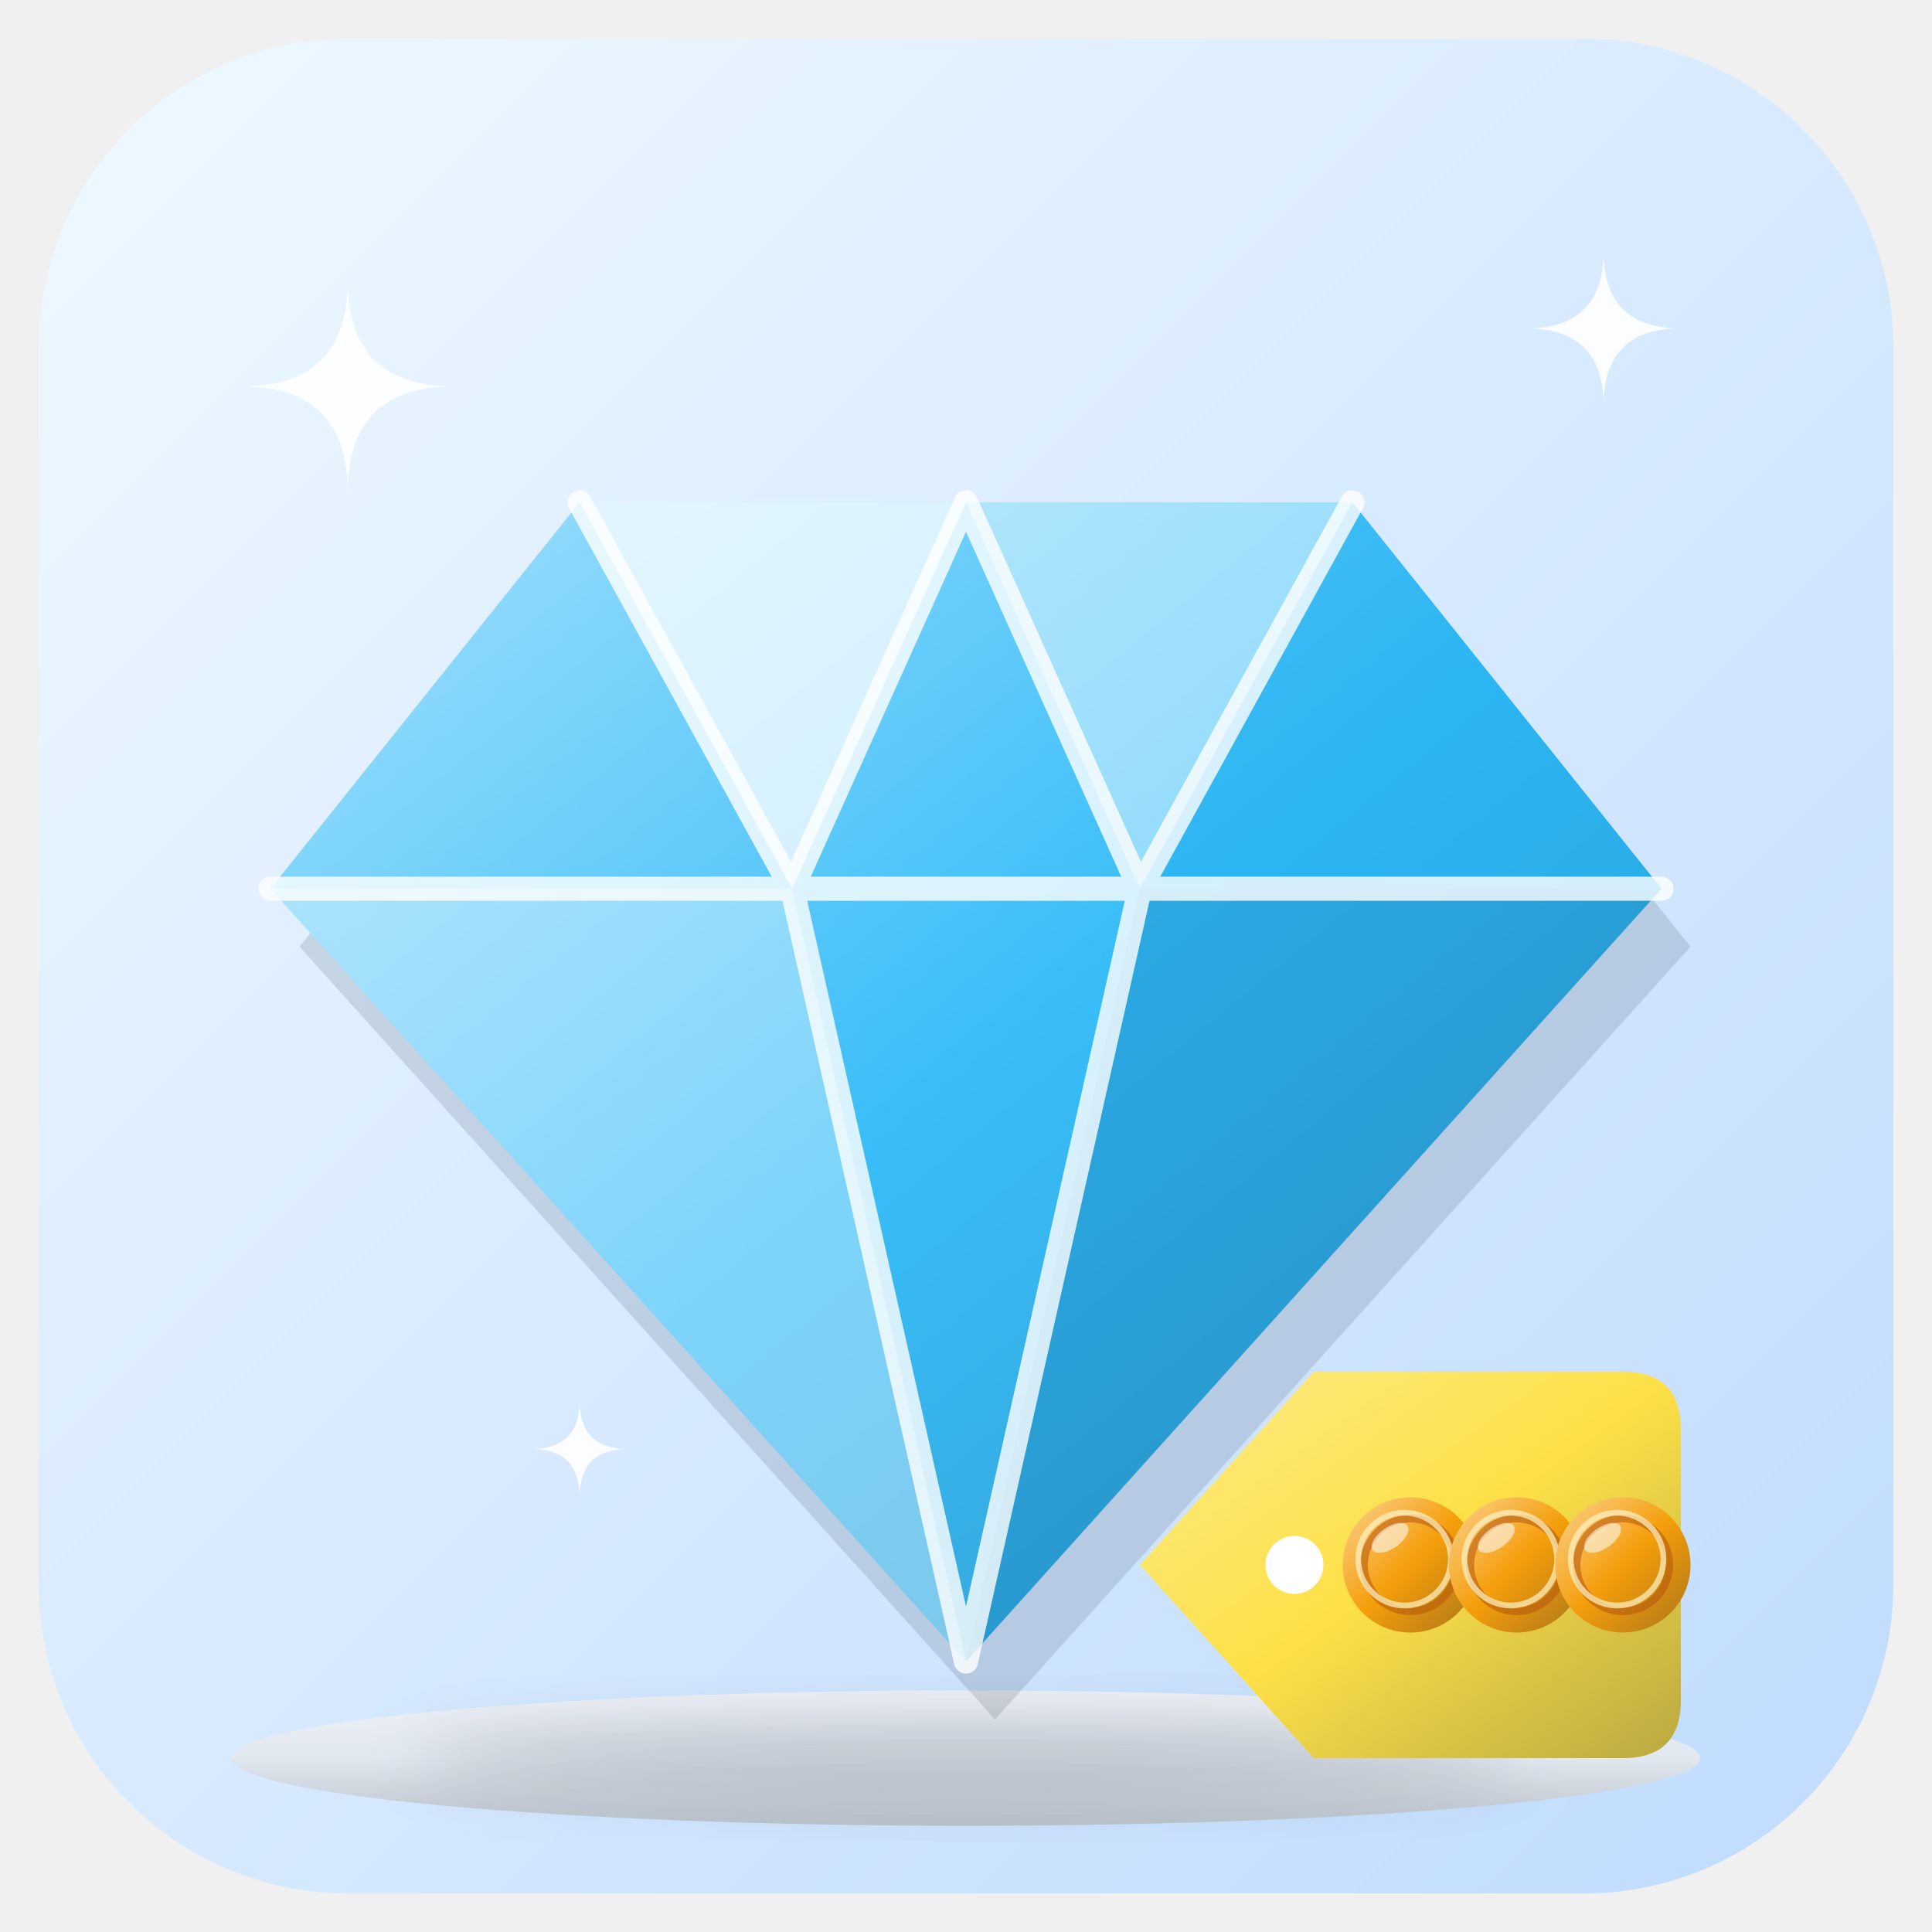
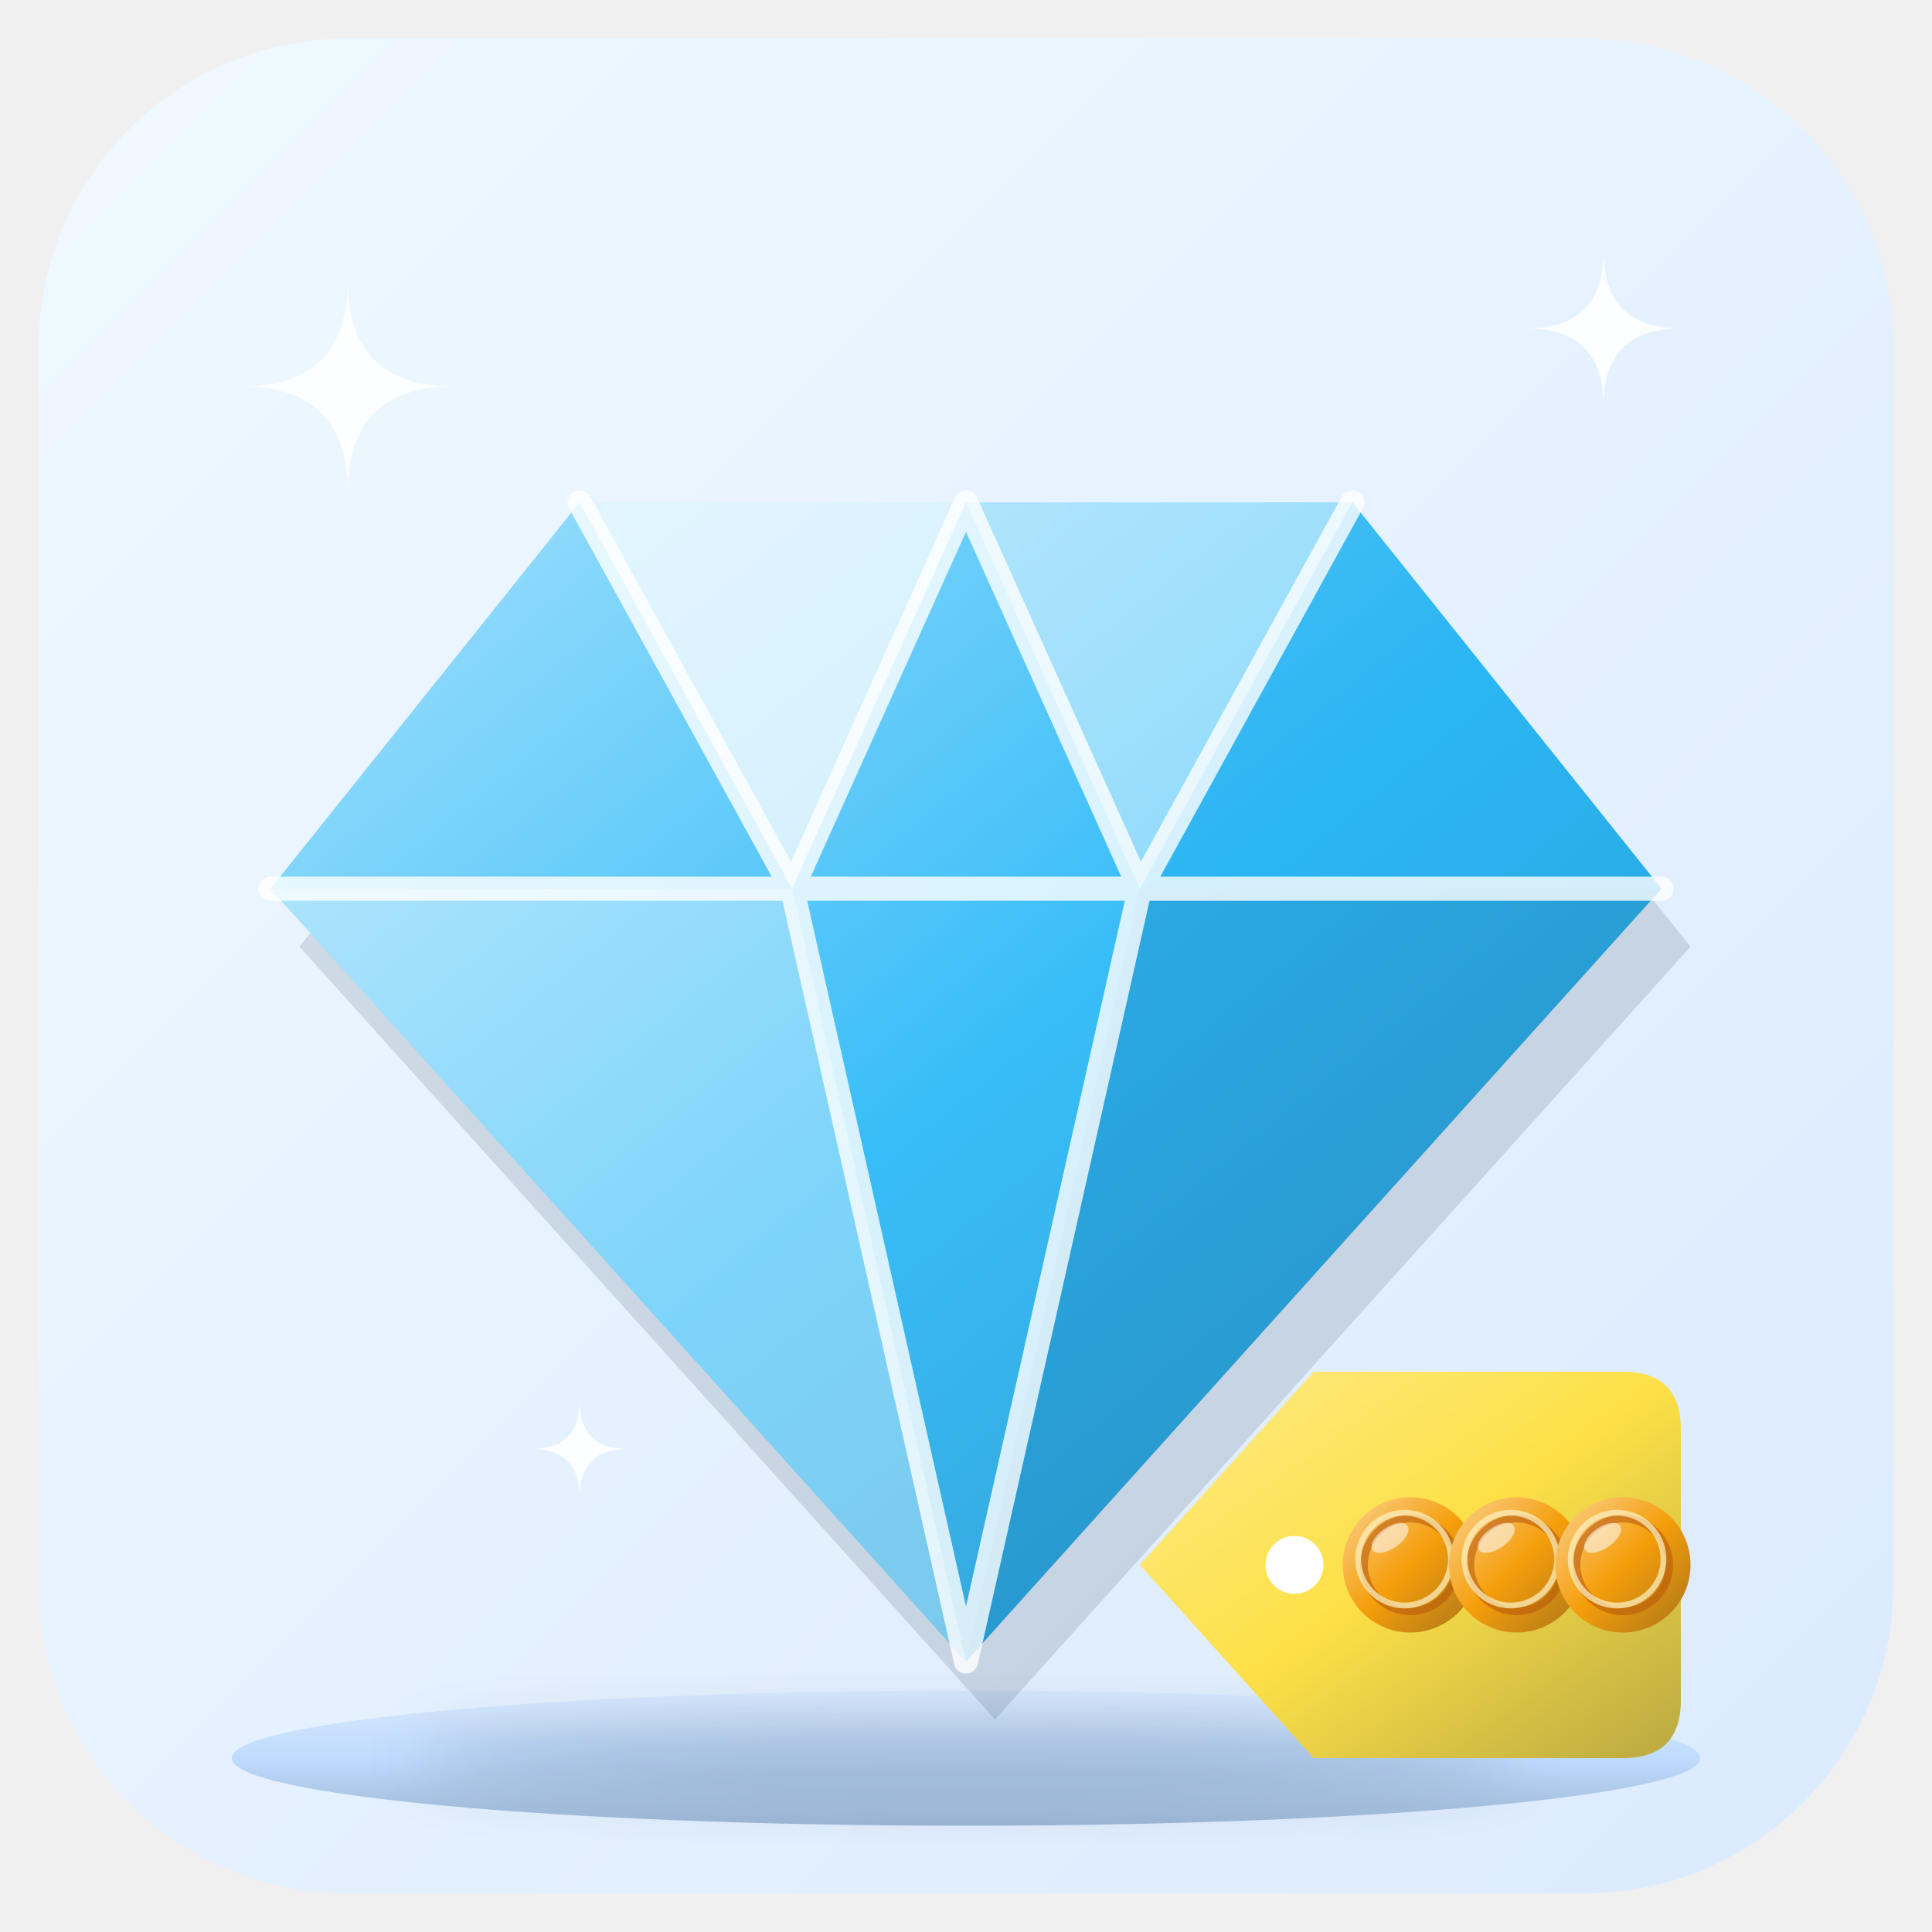
<svg xmlns="http://www.w3.org/2000/svg" viewBox="0 0 200 200" role="img" aria-label="יקר">
  <defs>
    <linearGradient id="cheap-expensive-opposite-g0" x1="0" y1="0" x2="1" y2="1">
      <stop offset="0" stop-color="#F0F9FF" />
-       <stop offset="1" stop-color="#BFDBFE" />
+       <stop offset="1" stop-color="#DBEAFE" />
    </linearGradient>
    <linearGradient id="cheap-expensive-opposite-g1" x1="0" y1="0" x2="0" y2="1">
-       <stop offset="0" stop-color="#eef1f6" />
-       <stop offset=".5" stop-color="#E2E8F0" />
-       <stop offset="1" stop-color="#bbc2cb" />
+       <stop offset="0" stop-color="#d9e9fe" />
+       <stop offset=".5" stop-color="#BFDBFE" />
+       <stop offset="1" stop-color="#9fb7d6" />
    </linearGradient>
    <linearGradient id="cheap-expensive-opposite-g2" x1="0" y1="0" x2="1" y2="1">
      <stop offset="0" stop-color="#a5e1fc" />
      <stop offset=".5" stop-color="#38BDF8" />
      <stop offset="1" stop-color="#3298c8" />
    </linearGradient>
    <linearGradient id="cheap-expensive-opposite-g3" x1="0" y1="0" x2="1" y2="1">
      <stop offset="0" stop-color="#feeb87" />
      <stop offset=".5" stop-color="#FDE047" />
      <stop offset="1" stop-color="#baa942" />
    </linearGradient>
    <linearGradient id="cheap-expensive-opposite-g4" x1="0" y1="0" x2="1" y2="1">
      <stop offset="0" stop-color="#fbd391" />
      <stop offset=".5" stop-color="#F59E0B" />
      <stop offset="1" stop-color="#aa751a" />
    </linearGradient>
    <filter id="cheap-expensive-opposite-blur" x="-30%" y="-60%" width="160%" height="220%">
      <feGaussianBlur stdDeviation="3" />
    </filter>
  </defs>
  <rect x="4" y="4" width="192" height="192" rx="32" fill="url(#cheap-expensive-opposite-g0)" />
  <ellipse cx="100" cy="182" rx="76" ry="7" fill="url(#cheap-expensive-opposite-g1)" />
  <ellipse cx="100" cy="182" rx="57" ry="3.9" fill="#1E293B" opacity="0.18" filter="url(#cheap-expensive-opposite-blur)" />
  <polygon points="60,52 140,52 172,92 100,172 28,92" fill="#1E293B" opacity=".14" transform="translate(3 6)" />
  <polygon points="60,52 140,52 172,92 100,172 28,92" fill="url(#cheap-expensive-opposite-g2)" />
  <polygon points="60,52 82,92 100,52" fill="#fff" opacity=".75" />
  <polygon points="100,52 118,92 140,52" fill="#fff" opacity=".45" />
  <polygon points="28,92 82,92 100,172" fill="#fff" opacity=".35" />
  <polygon points="118,92 172,92 100,172" fill="#0369A1" opacity=".25" />
  <polygon points="140,52 172,92 118,92" fill="#0EA5E9" opacity=".3" />
  <path d="M28 92 H172 M60 52 L82 92 L100 172 M140 52 L118 92 L100 172 M82 92 L100 52 L118 92" fill="none" stroke="#fff" stroke-width="2.5" stroke-linecap="round" stroke-linejoin="round" opacity="0.8" />
  <path d="M36 29 Q36 40 47 40 Q36 40 36 51 Q36 40 25 40 Q36 40 36 29Z" fill="#fff" opacity="0.9" />
  <path d="M166 26 Q166 34 174 34 Q166 34 166 42 Q166 34 158 34 Q166 34 166 26Z" fill="#fff" opacity="0.9" />
  <path d="M162 143 Q162 150 169 150 Q162 150 162 157 Q162 150 155 150 Q162 150 162 143Z" fill="#fff" opacity="0.9" />
  <path d="M60 145 Q60 150 65 150 Q60 150 60 155 Q60 150 55 150 Q60 150 60 145Z" fill="#fff" opacity="0.9" />
  <path d="M118 162 L136 142 H168 Q174 142 174 148 V176 Q174 182 168 182 H136Z" fill="url(#cheap-expensive-opposite-g3)" />
  <circle cx="134" cy="162" r="3" fill="#fff" />
  <circle cx="146" cy="162" r="7" fill="url(#cheap-expensive-opposite-g4)" />
  <circle cx="146" cy="162" r="4.8" fill="none" stroke="#B45309" stroke-width="0.8" opacity=".55" />
  <circle cx="146" cy="162" r="4.8" fill="none" stroke="#FEF3C7" stroke-width="0.6" opacity=".7" transform="translate(-0.6 -0.6)" />
  <ellipse cx="143.9" cy="159.2" rx="2.2" ry="1.1" fill="#fff" opacity="0.55" transform="rotate(-35 143.9 159.2)" />
  <circle cx="157" cy="162" r="7" fill="url(#cheap-expensive-opposite-g4)" />
  <circle cx="157" cy="162" r="4.8" fill="none" stroke="#B45309" stroke-width="0.8" opacity=".55" />
  <circle cx="157" cy="162" r="4.8" fill="none" stroke="#FEF3C7" stroke-width="0.6" opacity=".7" transform="translate(-0.6 -0.6)" />
  <ellipse cx="154.9" cy="159.2" rx="2.2" ry="1.1" fill="#fff" opacity="0.55" transform="rotate(-35 154.9 159.2)" />
  <circle cx="168" cy="162" r="7" fill="url(#cheap-expensive-opposite-g4)" />
  <circle cx="168" cy="162" r="4.8" fill="none" stroke="#B45309" stroke-width="0.8" opacity=".55" />
  <circle cx="168" cy="162" r="4.8" fill="none" stroke="#FEF3C7" stroke-width="0.6" opacity=".7" transform="translate(-0.6 -0.6)" />
  <ellipse cx="165.9" cy="159.2" rx="2.2" ry="1.1" fill="#fff" opacity="0.55" transform="rotate(-35 165.9 159.2)" />
</svg>
